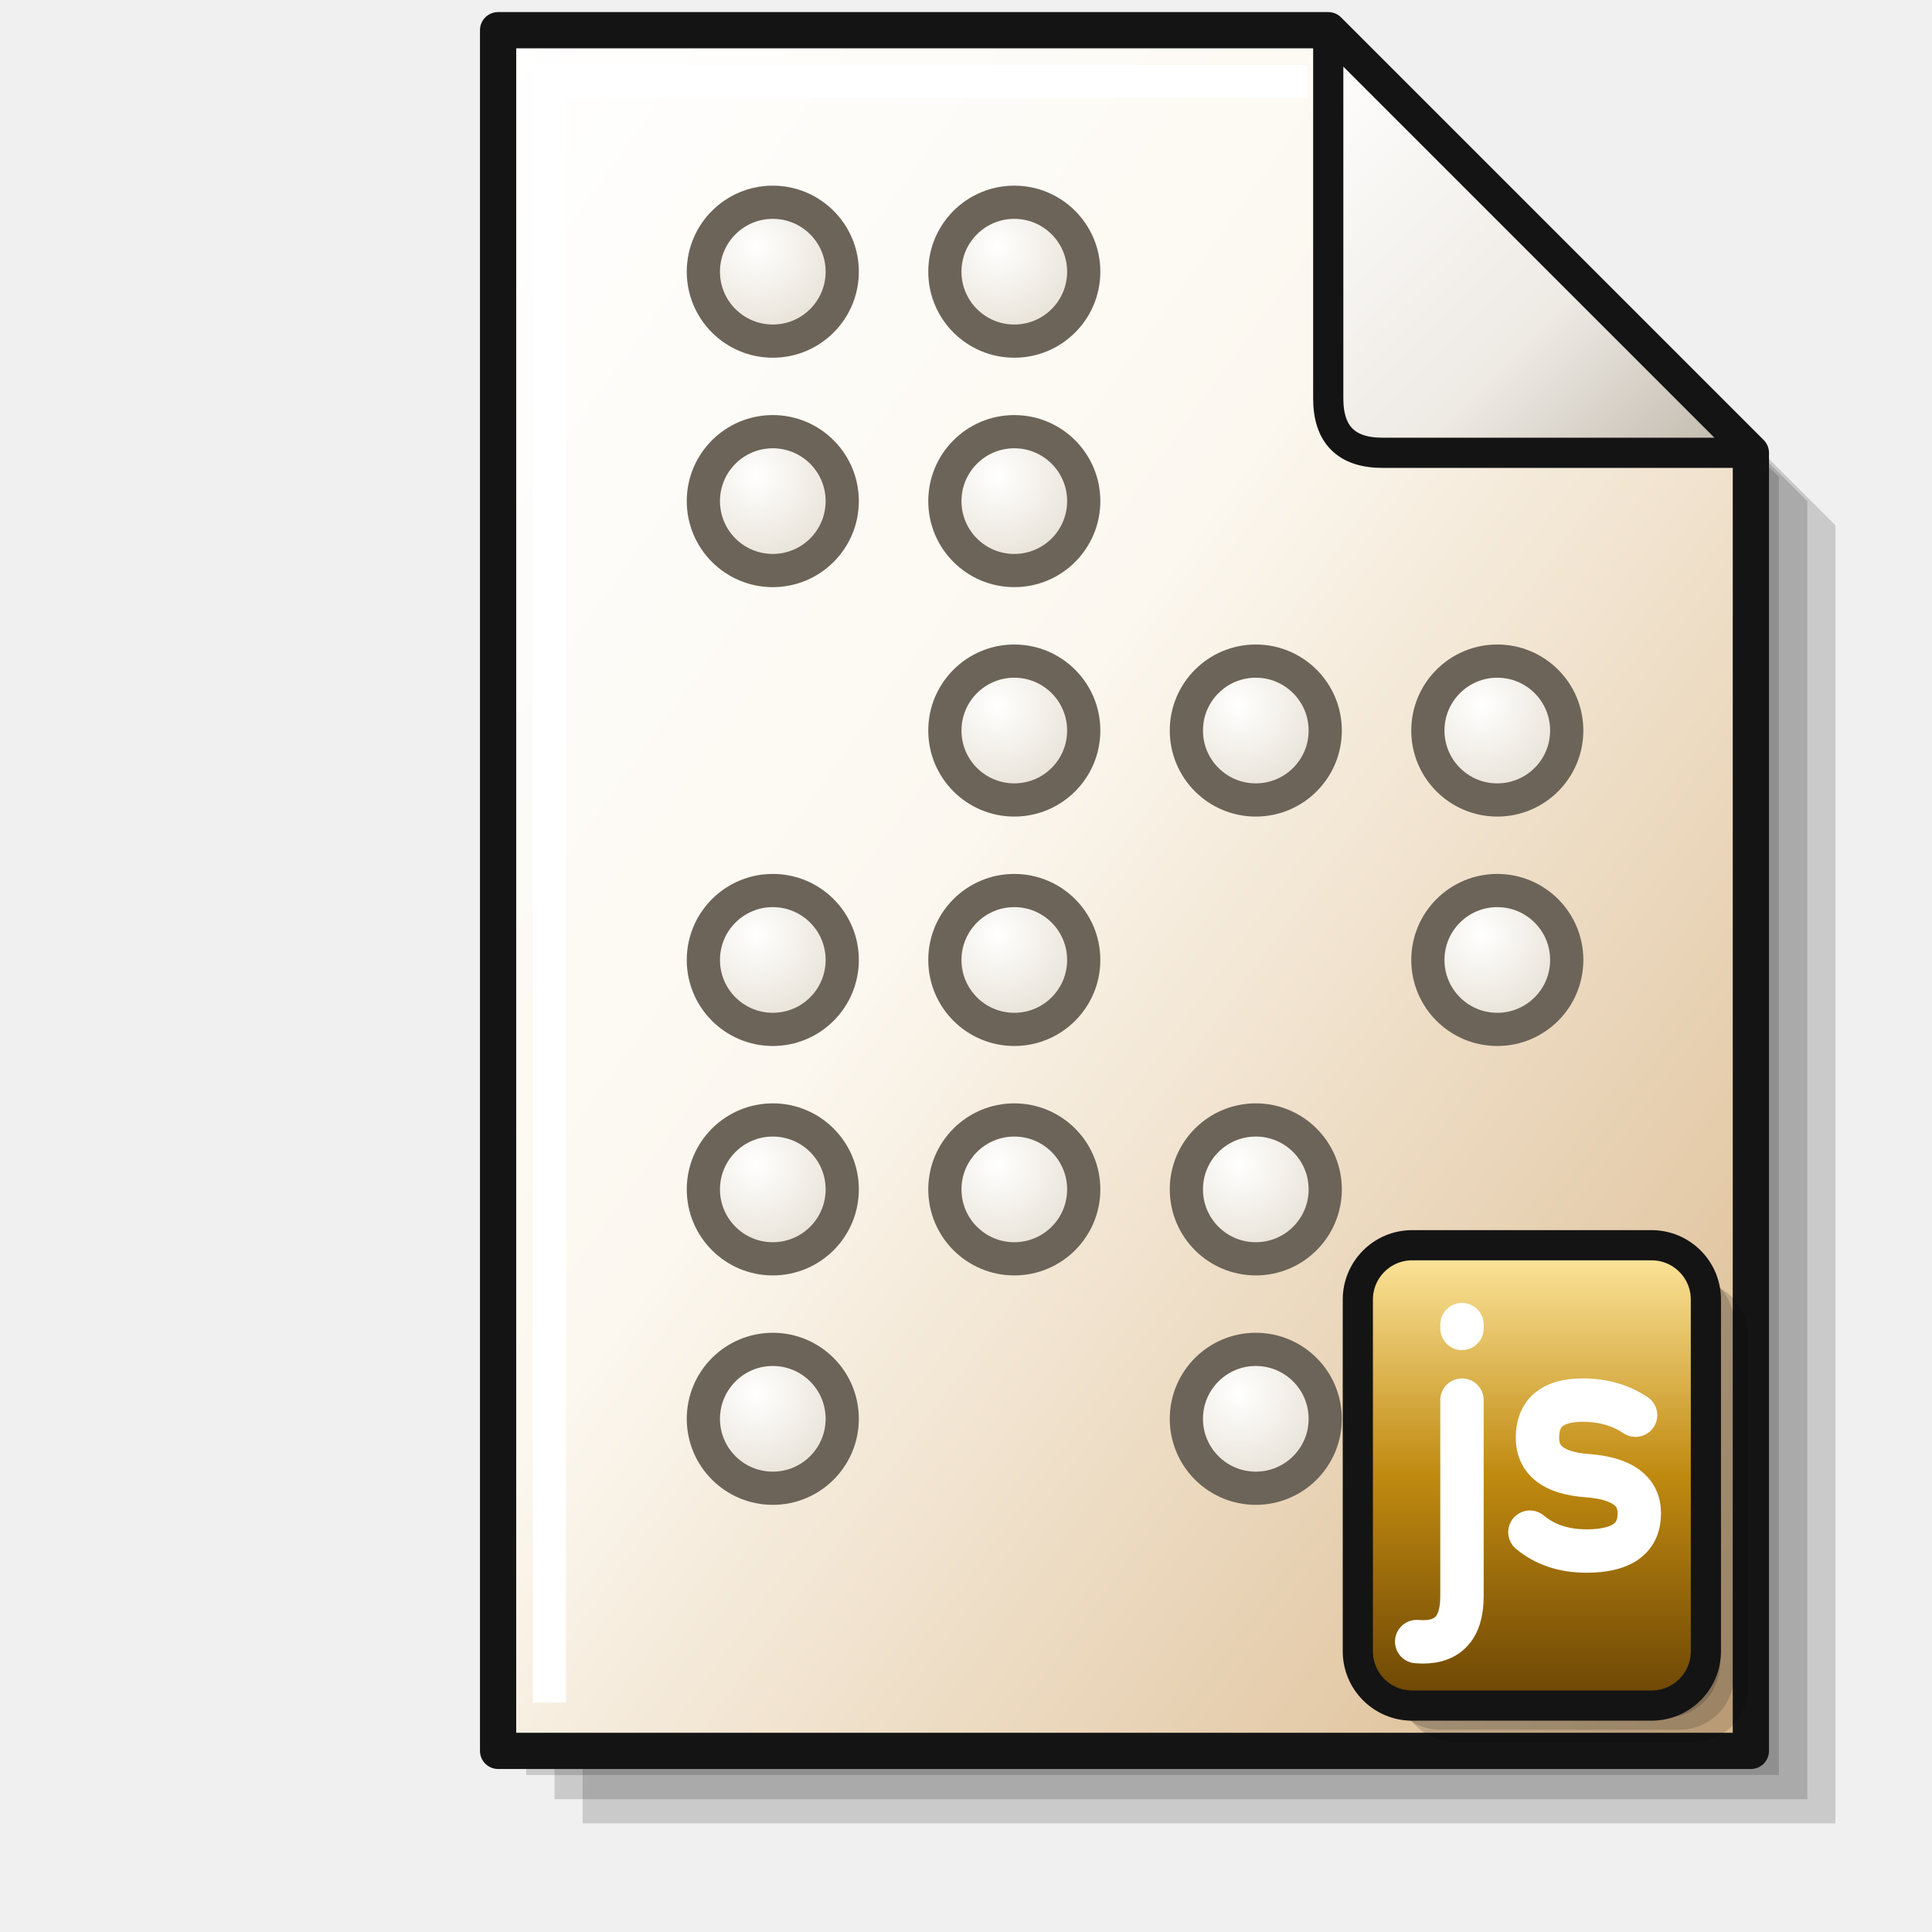
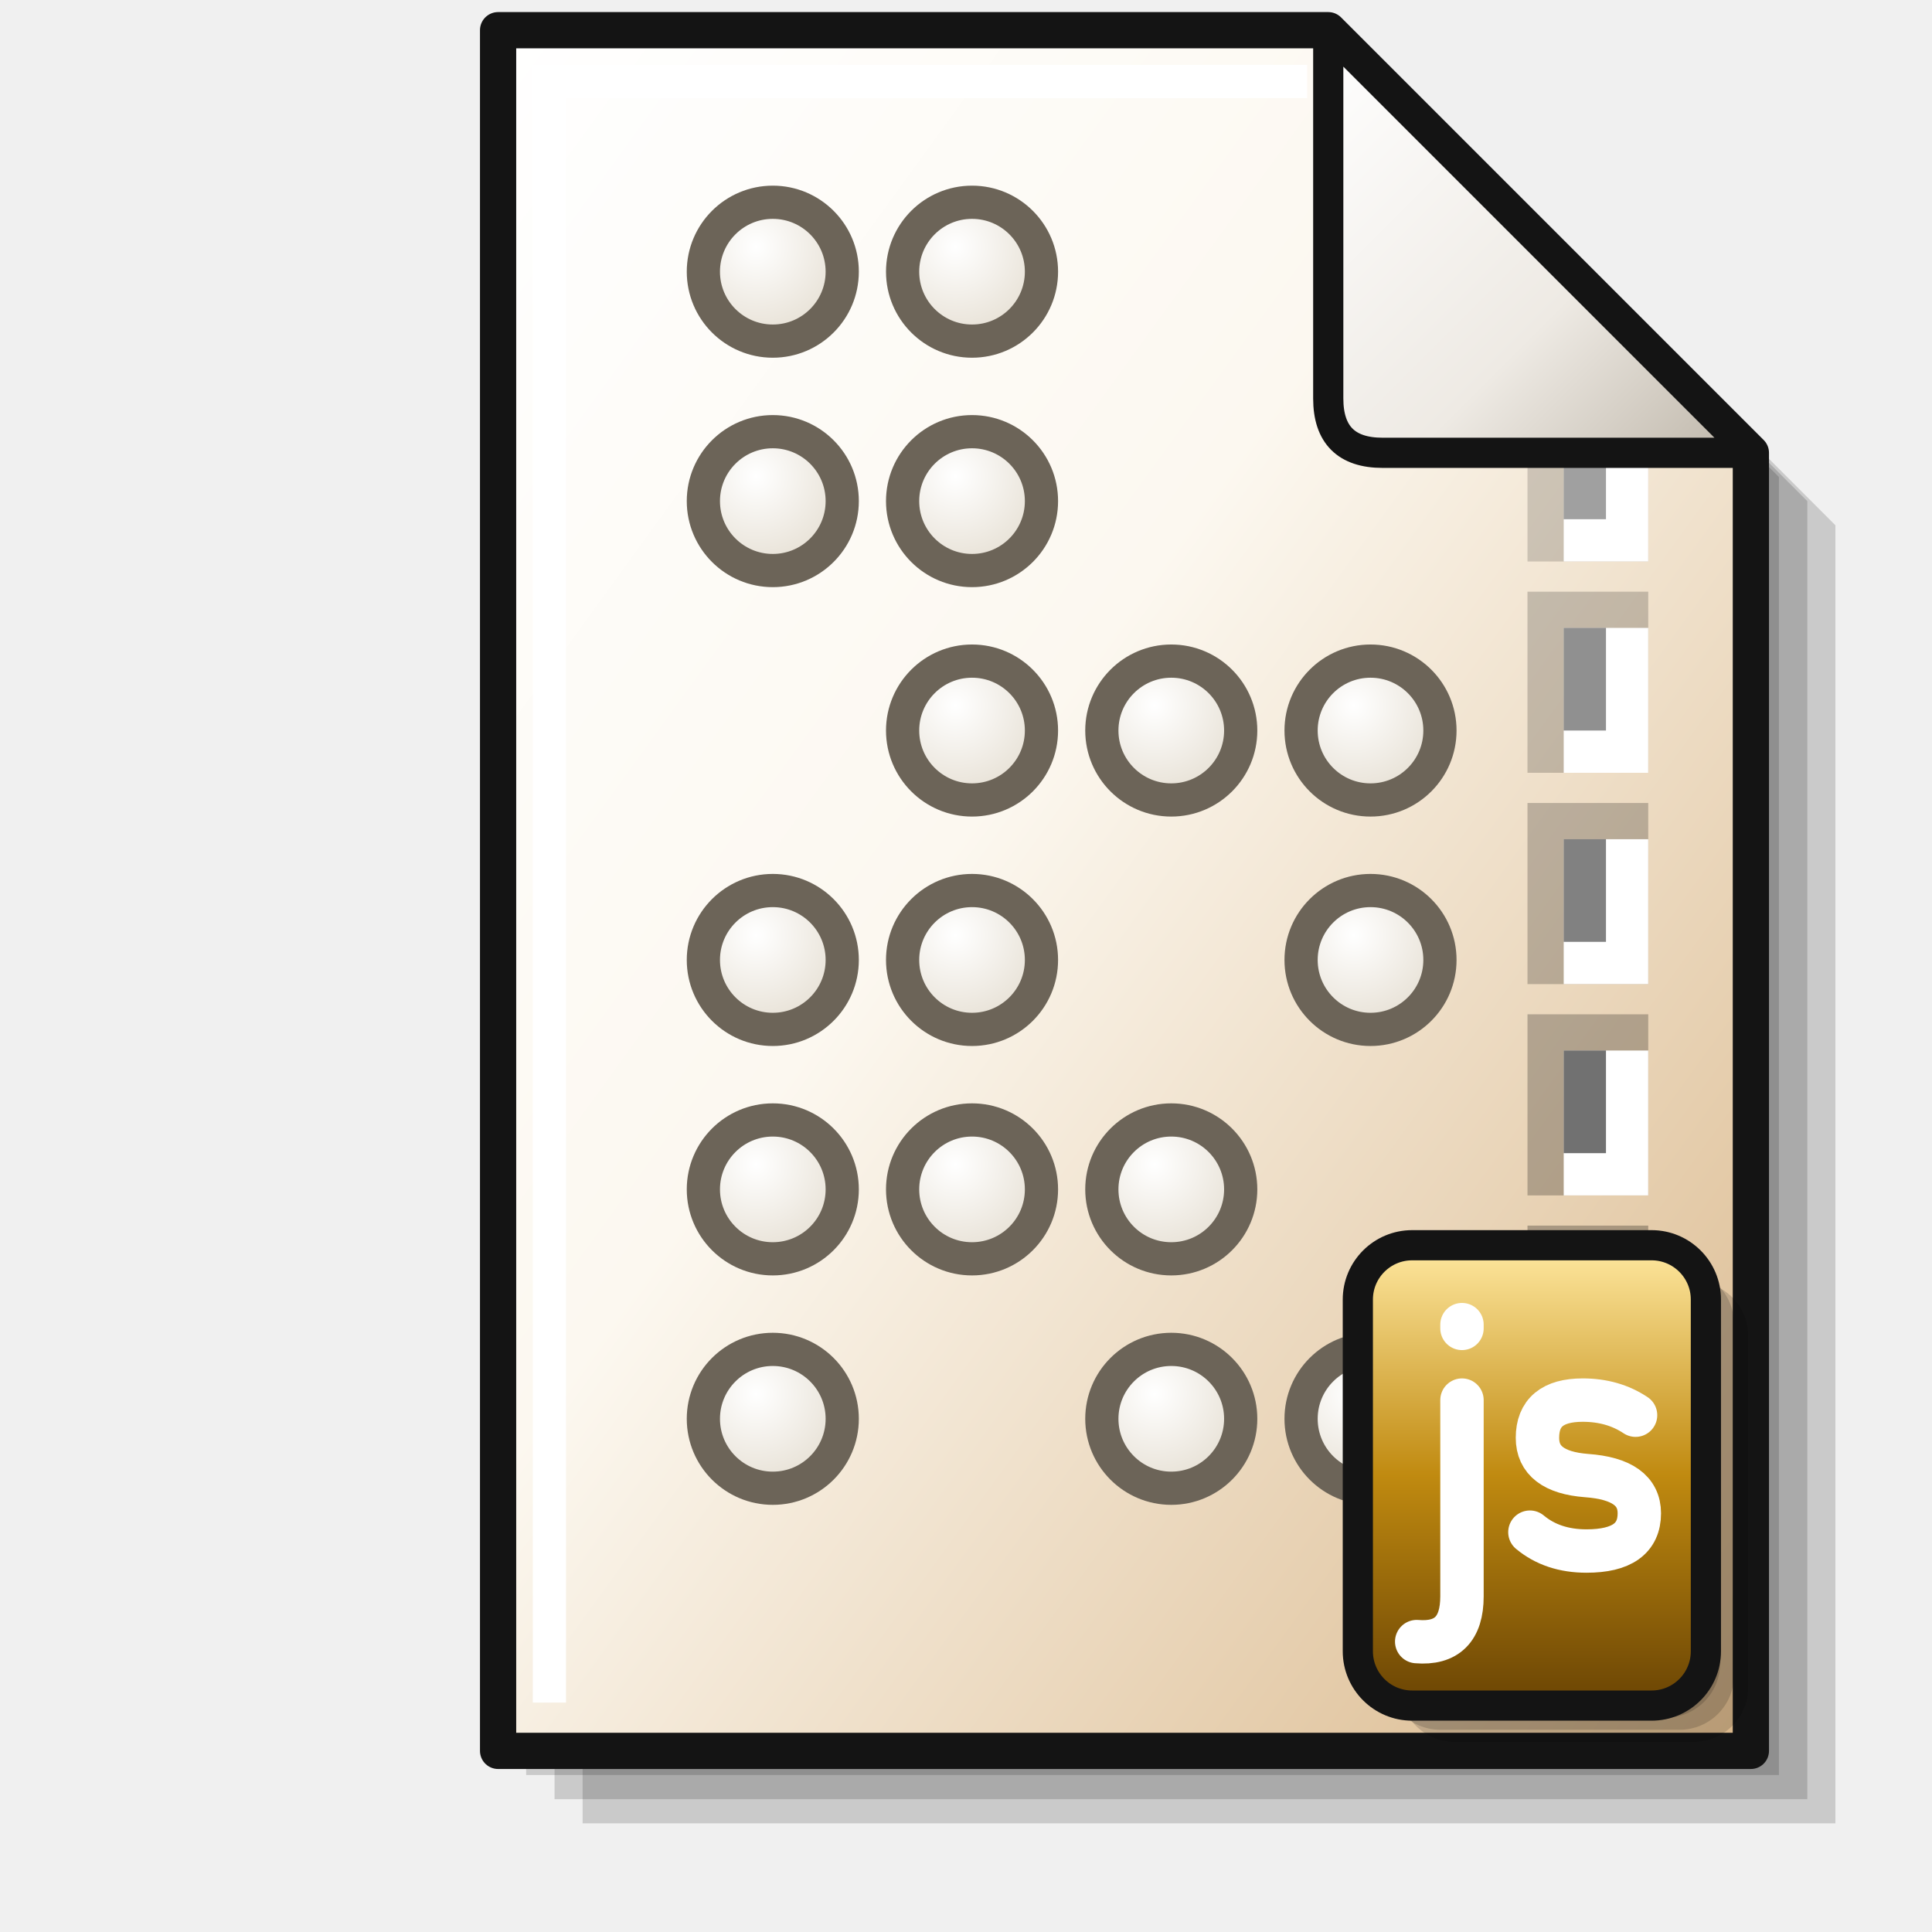
<svg xmlns="http://www.w3.org/2000/svg" width="64" height="64" viewBox="0 0 64 64">
  <defs>
    <linearGradient id="l1" x1="0" y1="0" x2="1" y2="1">
      <stop offset="0" stop-color="#ffffff" />
      <stop offset="0.42" stop-color="#fcf8f0" />
      <stop offset="1" stop-color="#d9b688" />
    </linearGradient>
    <linearGradient id="l2" x1="0" y1="0" x2="1" y2="1">
      <stop offset="0" stop-color="#ffffff" />
      <stop offset="0.6" stop-color="#eeeae4" />
      <stop offset="1" stop-color="#bdb5a8" />
    </linearGradient>
    <radialGradient id="r3" cx="0.38" cy="0.32" r="0.75" fx="0.38" fy="0.32">
      <stop offset="0" stop-color="#ffffff" />
      <stop offset="1" stop-color="#e4ddd0" />
    </radialGradient>
    <radialGradient id="r4" cx="0.38" cy="0.32" r="0.75" fx="0.38" fy="0.32">
      <stop offset="0" stop-color="#ffffff" />
      <stop offset="1" stop-color="#e4ddd0" />
    </radialGradient>
    <radialGradient id="r5" cx="0.38" cy="0.32" r="0.75" fx="0.38" fy="0.32">
      <stop offset="0" stop-color="#ffffff" />
      <stop offset="1" stop-color="#e4ddd0" />
    </radialGradient>
    <radialGradient id="r6" cx="0.38" cy="0.32" r="0.75" fx="0.38" fy="0.32">
      <stop offset="0" stop-color="#ffffff" />
      <stop offset="1" stop-color="#e4ddd0" />
    </radialGradient>
    <radialGradient id="r7" cx="0.38" cy="0.32" r="0.75" fx="0.38" fy="0.32">
      <stop offset="0" stop-color="#ffffff" />
      <stop offset="1" stop-color="#e4ddd0" />
    </radialGradient>
    <radialGradient id="r8" cx="0.38" cy="0.32" r="0.75" fx="0.38" fy="0.32">
      <stop offset="0" stop-color="#ffffff" />
      <stop offset="1" stop-color="#e4ddd0" />
    </radialGradient>
    <radialGradient id="r9" cx="0.38" cy="0.32" r="0.75" fx="0.38" fy="0.32">
      <stop offset="0" stop-color="#ffffff" />
      <stop offset="1" stop-color="#e4ddd0" />
    </radialGradient>
    <radialGradient id="r10" cx="0.38" cy="0.32" r="0.75" fx="0.38" fy="0.32">
      <stop offset="0" stop-color="#ffffff" />
      <stop offset="1" stop-color="#e4ddd0" />
    </radialGradient>
    <radialGradient id="r11" cx="0.38" cy="0.32" r="0.75" fx="0.38" fy="0.32">
      <stop offset="0" stop-color="#ffffff" />
      <stop offset="1" stop-color="#e4ddd0" />
    </radialGradient>
    <radialGradient id="r12" cx="0.38" cy="0.32" r="0.75" fx="0.38" fy="0.32">
      <stop offset="0" stop-color="#ffffff" />
      <stop offset="1" stop-color="#e4ddd0" />
    </radialGradient>
    <radialGradient id="r13" cx="0.38" cy="0.32" r="0.75" fx="0.38" fy="0.32">
      <stop offset="0" stop-color="#ffffff" />
      <stop offset="1" stop-color="#e4ddd0" />
    </radialGradient>
    <radialGradient id="r14" cx="0.38" cy="0.32" r="0.75" fx="0.38" fy="0.32">
      <stop offset="0" stop-color="#ffffff" />
      <stop offset="1" stop-color="#e4ddd0" />
    </radialGradient>
    <radialGradient id="r15" cx="0.38" cy="0.32" r="0.75" fx="0.38" fy="0.32">
      <stop offset="0" stop-color="#ffffff" />
      <stop offset="1" stop-color="#e4ddd0" />
    </radialGradient>
    <radialGradient id="r16" cx="0.38" cy="0.32" r="0.75" fx="0.38" fy="0.32">
      <stop offset="0" stop-color="#ffffff" />
      <stop offset="1" stop-color="#e4ddd0" />
    </radialGradient>
    <radialGradient id="r17" cx="0.38" cy="0.32" r="0.75" fx="0.38" fy="0.32">
      <stop offset="0" stop-color="#ffffff" />
      <stop offset="1" stop-color="#e4ddd0" />
    </radialGradient>
    <radialGradient id="r18" cx="0.38" cy="0.32" r="0.75" fx="0.38" fy="0.32">
      <stop offset="0" stop-color="#ffffff" />
      <stop offset="1" stop-color="#e4ddd0" />
    </radialGradient>
    <linearGradient id="l19" x1="0" y1="0" x2="0" y2="1">
      <stop offset="0" stop-color="#ffe8a0" />
      <stop offset="0.5" stop-color="#c08a10" />
      <stop offset="1" stop-color="#6a4404" />
    </linearGradient>
  </defs>
  <g>
    <path d="M16.5,1H44L58,15V58H16.5Z" fill="#000" fill-opacity="0.160" transform="translate(0.93,0.80)" />
    <path d="M16.5,1H44L58,15V58H16.5Z" fill="#000" fill-opacity="0.160" transform="translate(1.87,1.60)" />
    <path d="M16.5,1H44L58,15V58H16.5Z" fill="#000" fill-opacity="0.160" transform="translate(2.80,2.40)" />
  </g>
  <path d="M16.5,1H44L58,15V58H16.5Z" fill="url(#l1)" stroke="#141414" stroke-width="1.2" stroke-linejoin="round" />
  <path d="M18.2,56.4V2.7H43.3" fill="none" stroke="#fff" stroke-width="1.1" />
+   <path d="M50.6,12.6h4.0v6.0h-4.0Z" fill="#000" fill-opacity="0.165" />
+   <path d="M51.8,13.8h2.8v4.8h-2.8Z" fill="#fff" />
+   <path d="M51.8,13.8h1.4v3.4h-1.4Z" fill="#000" fill-opacity="0.374" />
+   <path d="M50.6,19.6h4.0v6.0h-4.0Z" fill="#000" fill-opacity="0.192" />
+   <path d="M51.8,20.8h2.8v4.8h-2.8Z" fill="#fff" />
+   <path d="M51.8,20.8h1.4v3.4h-1.4Z" fill="#000" fill-opacity="0.435" />
+   <path d="M50.6,26.6h4.0v6.0h-4.0Z" fill="#000" fill-opacity="0.219" />
+   <path d="M51.8,27.8h2.8v4.8h-2.8Z" fill="#fff" />
+   <path d="M51.8,27.8h1.4v3.4h-1.4Z" fill="#000" fill-opacity="0.496" />
+   <path d="M50.6,33.6h4.0v6.0h-4.0Z" fill="#000" fill-opacity="0.246" />
+   <path d="M51.8,34.8h2.8v4.8h-2.8Z" fill="#fff" />
+   <path d="M51.8,34.8h1.4v3.4h-1.4Z" fill="#000" fill-opacity="0.558" />
+   <path d="M50.6,40.6h4.0v6.0h-4.0Z" fill="#000" fill-opacity="0.273" />
+   <path d="M51.8,41.8h2.8v4.8h-2.8Z" fill="#fff" />
+   <path d="M51.8,41.8h1.4v3.4h-1.4Z" fill="#000" fill-opacity="0.619" />
+   <path d="M50.6,47.6h4.0v6.0h-4.0Z" fill="#000" fill-opacity="0.300" />
+   <path d="M51.8,48.8h2.8v4.8h-2.8Z" fill="#fff" />
+   <path d="M51.8,48.8h1.4v3.4h-1.4Z" fill="#000" fill-opacity="0.680" />
  <path d="M44,1V13.2Q44,15 45.8,15H58Z" fill="url(#l2)" stroke="#141414" stroke-width="1" stroke-linejoin="round" />
  <path d="M27.9,9.0A2.3,2.3 0 1 0 23.3,9.0A2.3,2.3 0 1 0 27.9,9.0Z" fill="url(#r3)" stroke="#6c6458" stroke-width="1.1" stroke-linejoin="round" />
-   <path d="M35.9,9.0A2.3,2.3 0 1 0 31.3,9.0A2.3,2.3 0 1 0 35.9,9.0Z" fill="url(#r4)" stroke="#6c6458" stroke-width="1.1" stroke-linejoin="round" />
+   <path d="M34.5,9.0A2.3,2.3 0 1 0 29.9,9.0A2.3,2.3 0 1 0 34.5,9.0Z" fill="url(#r4)" stroke="#6c6458" stroke-width="1.1" stroke-linejoin="round" />
  <path d="M27.9,16.6A2.3,2.3 0 1 0 23.3,16.6A2.3,2.3 0 1 0 27.9,16.6Z" fill="url(#r5)" stroke="#6c6458" stroke-width="1.1" stroke-linejoin="round" />
-   <path d="M35.9,16.6A2.3,2.3 0 1 0 31.3,16.6A2.3,2.3 0 1 0 35.9,16.6Z" fill="url(#r6)" stroke="#6c6458" stroke-width="1.1" stroke-linejoin="round" />
-   <path d="M35.9,24.2A2.3,2.3 0 1 0 31.3,24.2A2.3,2.3 0 1 0 35.9,24.2Z" fill="url(#r7)" stroke="#6c6458" stroke-width="1.1" stroke-linejoin="round" />
-   <path d="M43.9,24.2A2.3,2.3 0 1 0 39.3,24.2A2.3,2.3 0 1 0 43.9,24.2Z" fill="url(#r8)" stroke="#6c6458" stroke-width="1.1" stroke-linejoin="round" />
-   <path d="M51.9,24.2A2.3,2.3 0 1 0 47.3,24.2A2.3,2.3 0 1 0 51.9,24.2Z" fill="url(#r9)" stroke="#6c6458" stroke-width="1.1" stroke-linejoin="round" />
+   <path d="M34.5,16.6A2.3,2.3 0 1 0 29.9,16.6A2.3,2.3 0 1 0 34.5,16.6Z" fill="url(#r6)" stroke="#6c6458" stroke-width="1.1" stroke-linejoin="round" />
+   <path d="M34.5,24.2A2.3,2.3 0 1 0 29.9,24.2A2.3,2.3 0 1 0 34.5,24.2Z" fill="url(#r7)" stroke="#6c6458" stroke-width="1.1" stroke-linejoin="round" />
+   <path d="M41.1,24.2A2.3,2.3 0 1 0 36.5,24.2A2.3,2.3 0 1 0 41.1,24.2Z" fill="url(#r8)" stroke="#6c6458" stroke-width="1.1" stroke-linejoin="round" />
+   <path d="M47.7,24.2A2.3,2.3 0 1 0 43.1,24.2A2.3,2.3 0 1 0 47.7,24.2Z" fill="url(#r9)" stroke="#6c6458" stroke-width="1.1" stroke-linejoin="round" />
  <path d="M27.9,31.8A2.3,2.3 0 1 0 23.3,31.8A2.3,2.3 0 1 0 27.9,31.8Z" fill="url(#r10)" stroke="#6c6458" stroke-width="1.1" stroke-linejoin="round" />
-   <path d="M35.9,31.8A2.3,2.3 0 1 0 31.3,31.8A2.3,2.3 0 1 0 35.9,31.8Z" fill="url(#r11)" stroke="#6c6458" stroke-width="1.1" stroke-linejoin="round" />
-   <path d="M51.9,31.8A2.3,2.3 0 1 0 47.3,31.8A2.3,2.3 0 1 0 51.9,31.8Z" fill="url(#r12)" stroke="#6c6458" stroke-width="1.1" stroke-linejoin="round" />
+   <path d="M34.5,31.8A2.3,2.3 0 1 0 29.9,31.8A2.3,2.3 0 1 0 34.5,31.8Z" fill="url(#r11)" stroke="#6c6458" stroke-width="1.1" stroke-linejoin="round" />
+   <path d="M47.7,31.8A2.3,2.3 0 1 0 43.1,31.8A2.3,2.3 0 1 0 47.7,31.8Z" fill="url(#r12)" stroke="#6c6458" stroke-width="1.1" stroke-linejoin="round" />
  <path d="M27.9,39.4A2.3,2.3 0 1 0 23.3,39.4A2.3,2.3 0 1 0 27.9,39.4Z" fill="url(#r13)" stroke="#6c6458" stroke-width="1.1" stroke-linejoin="round" />
-   <path d="M35.9,39.4A2.3,2.3 0 1 0 31.3,39.4A2.3,2.3 0 1 0 35.9,39.4Z" fill="url(#r14)" stroke="#6c6458" stroke-width="1.1" stroke-linejoin="round" />
-   <path d="M43.9,39.4A2.3,2.3 0 1 0 39.3,39.4A2.3,2.3 0 1 0 43.9,39.4Z" fill="url(#r15)" stroke="#6c6458" stroke-width="1.1" stroke-linejoin="round" />
+   <path d="M34.5,39.4A2.3,2.3 0 1 0 29.9,39.4A2.3,2.3 0 1 0 34.5,39.4Z" fill="url(#r14)" stroke="#6c6458" stroke-width="1.1" stroke-linejoin="round" />
+   <path d="M41.1,39.4A2.3,2.3 0 1 0 36.5,39.4A2.3,2.3 0 1 0 41.1,39.4Z" fill="url(#r15)" stroke="#6c6458" stroke-width="1.1" stroke-linejoin="round" />
  <path d="M27.9,47.0A2.3,2.3 0 1 0 23.3,47.0A2.3,2.3 0 1 0 27.9,47.0Z" fill="url(#r16)" stroke="#6c6458" stroke-width="1.1" stroke-linejoin="round" />
-   <path d="M43.9,47.0A2.3,2.3 0 1 0 39.3,47.0A2.3,2.3 0 1 0 43.9,47.0Z" fill="url(#r17)" stroke="#6c6458" stroke-width="1.1" stroke-linejoin="round" />
-   <path d="M51.9,47.0A2.3,2.3 0 1 0 47.3,47.0A2.3,2.3 0 1 0 51.9,47.0Z" fill="url(#r18)" stroke="#6c6458" stroke-width="1.1" stroke-linejoin="round" />
+   <path d="M41.1,47.0A2.3,2.3 0 1 0 36.5,47.0A2.3,2.3 0 1 0 41.1,47.0Z" fill="url(#r17)" stroke="#6c6458" stroke-width="1.1" stroke-linejoin="round" />
+   <path d="M47.7,47.0A2.3,2.3 0 1 0 43.1,47.0A2.3,2.3 0 1 0 47.7,47.0Z" fill="url(#r18)" stroke="#6c6458" stroke-width="1.1" stroke-linejoin="round" />
  <g>
    <g>
      <path d="M46.78,41.25H54.71A1.8,1.8 0 0 1 56.51,43.05V54.7A1.8,1.8 0 0 1 54.71,56.5H46.78A1.8,1.8 0 0 1 44.98,54.7V43.05A1.8,1.8 0 0 1 46.78,41.25Z" fill="#000" fill-opacity="0.160" transform="translate(0.47,0.40)" />
      <path d="M46.78,41.25H54.71A1.8,1.8 0 0 1 56.51,43.05V54.7A1.8,1.8 0 0 1 54.71,56.5H46.78A1.8,1.8 0 0 1 44.98,54.7V43.05A1.8,1.8 0 0 1 46.78,41.25Z" fill="#000" fill-opacity="0.160" transform="translate(0.93,0.80)" />
      <path d="M46.78,41.25H54.71A1.8,1.8 0 0 1 56.51,43.05V54.7A1.8,1.8 0 0 1 54.71,56.5H46.78A1.8,1.8 0 0 1 44.98,54.7V43.05A1.8,1.8 0 0 1 46.78,41.25Z" fill="#000" fill-opacity="0.160" transform="translate(1.40,1.20)" />
    </g>
    <path d="M46.78,41.25H54.71A1.8,1.8 0 0 1 56.51,43.05V54.7A1.8,1.8 0 0 1 54.71,56.5H46.78A1.8,1.8 0 0 1 44.98,54.7V43.05A1.8,1.8 0 0 1 46.78,41.25Z" fill="url(#l19)" stroke="#141414" stroke-width="1" stroke-linejoin="round" />
    <g transform="translate(47.18,51.38) scale(1.25)" fill="none" stroke="#fff" stroke-width="1.15" stroke-linecap="round" stroke-linejoin="round">
      <path d="M1,-4V1.2Q1,2.5 -.2,2.4M1,-6V-5.9" transform="translate(0.00,0)" />
      <path d="M2.8,-3.6Q2.2,-4 1.4,-4Q.2,-4 .2,-3Q.2,-2.1 1.5,-2Q2.9,-1.9 2.9,-1Q2.9,0 1.5,0Q.6,0 0,-.5" transform="translate(2.80,0)" />
    </g>
  </g>
</svg>
